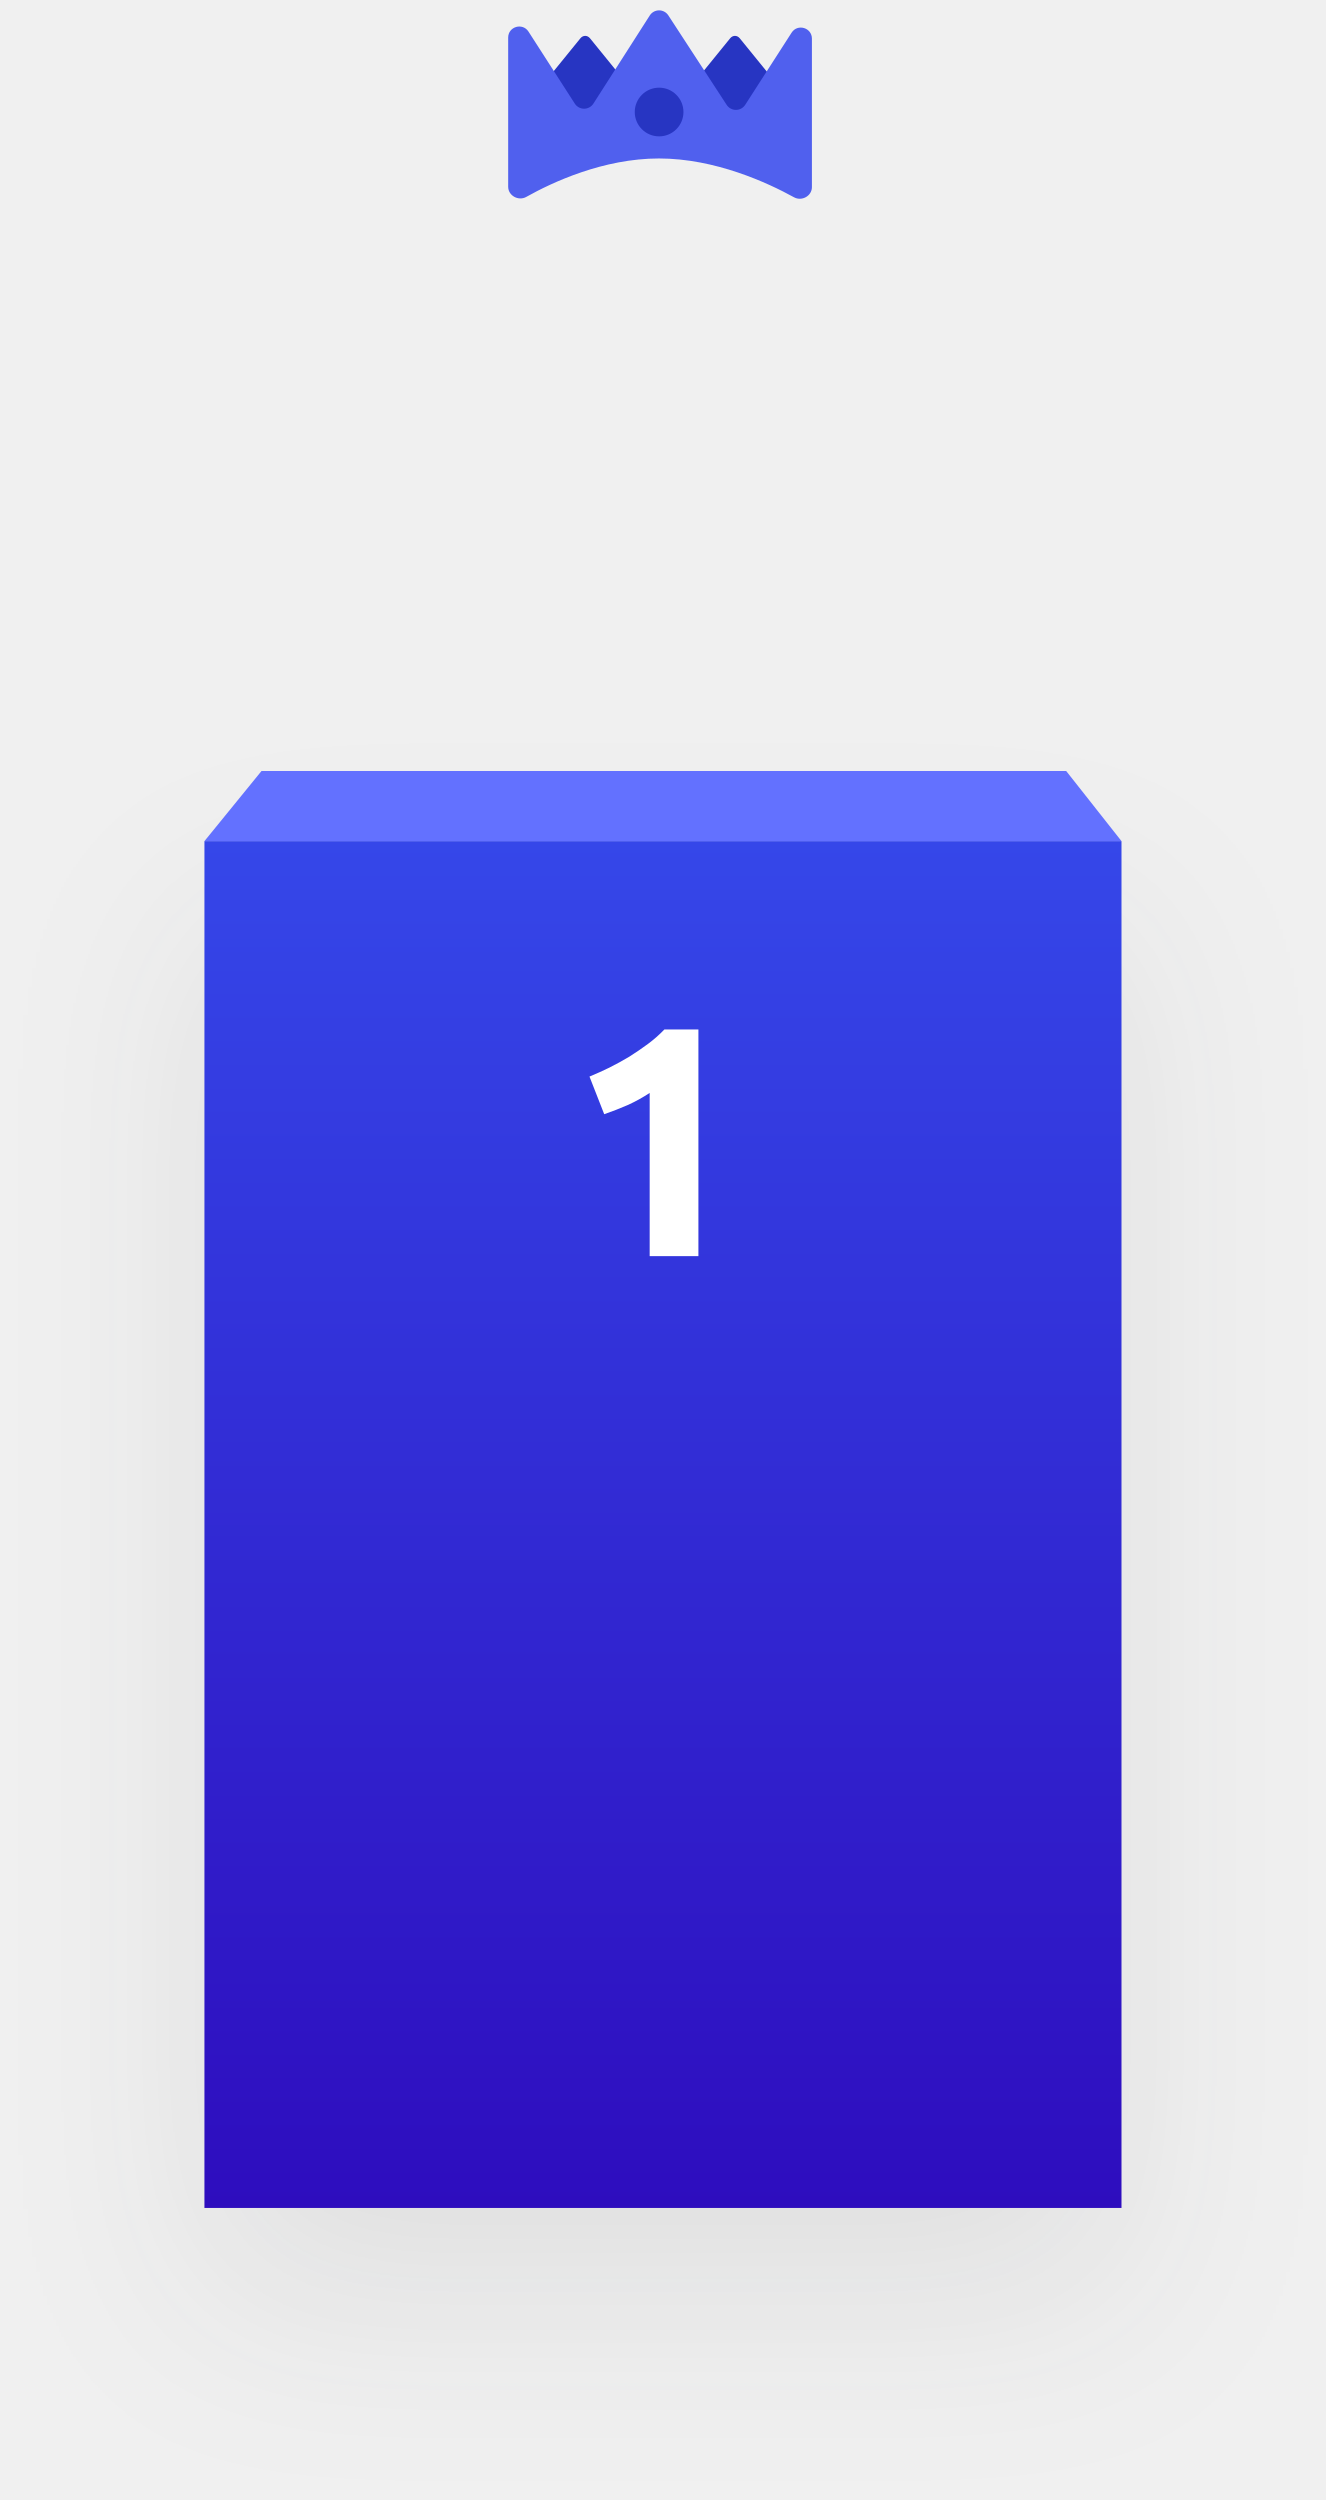
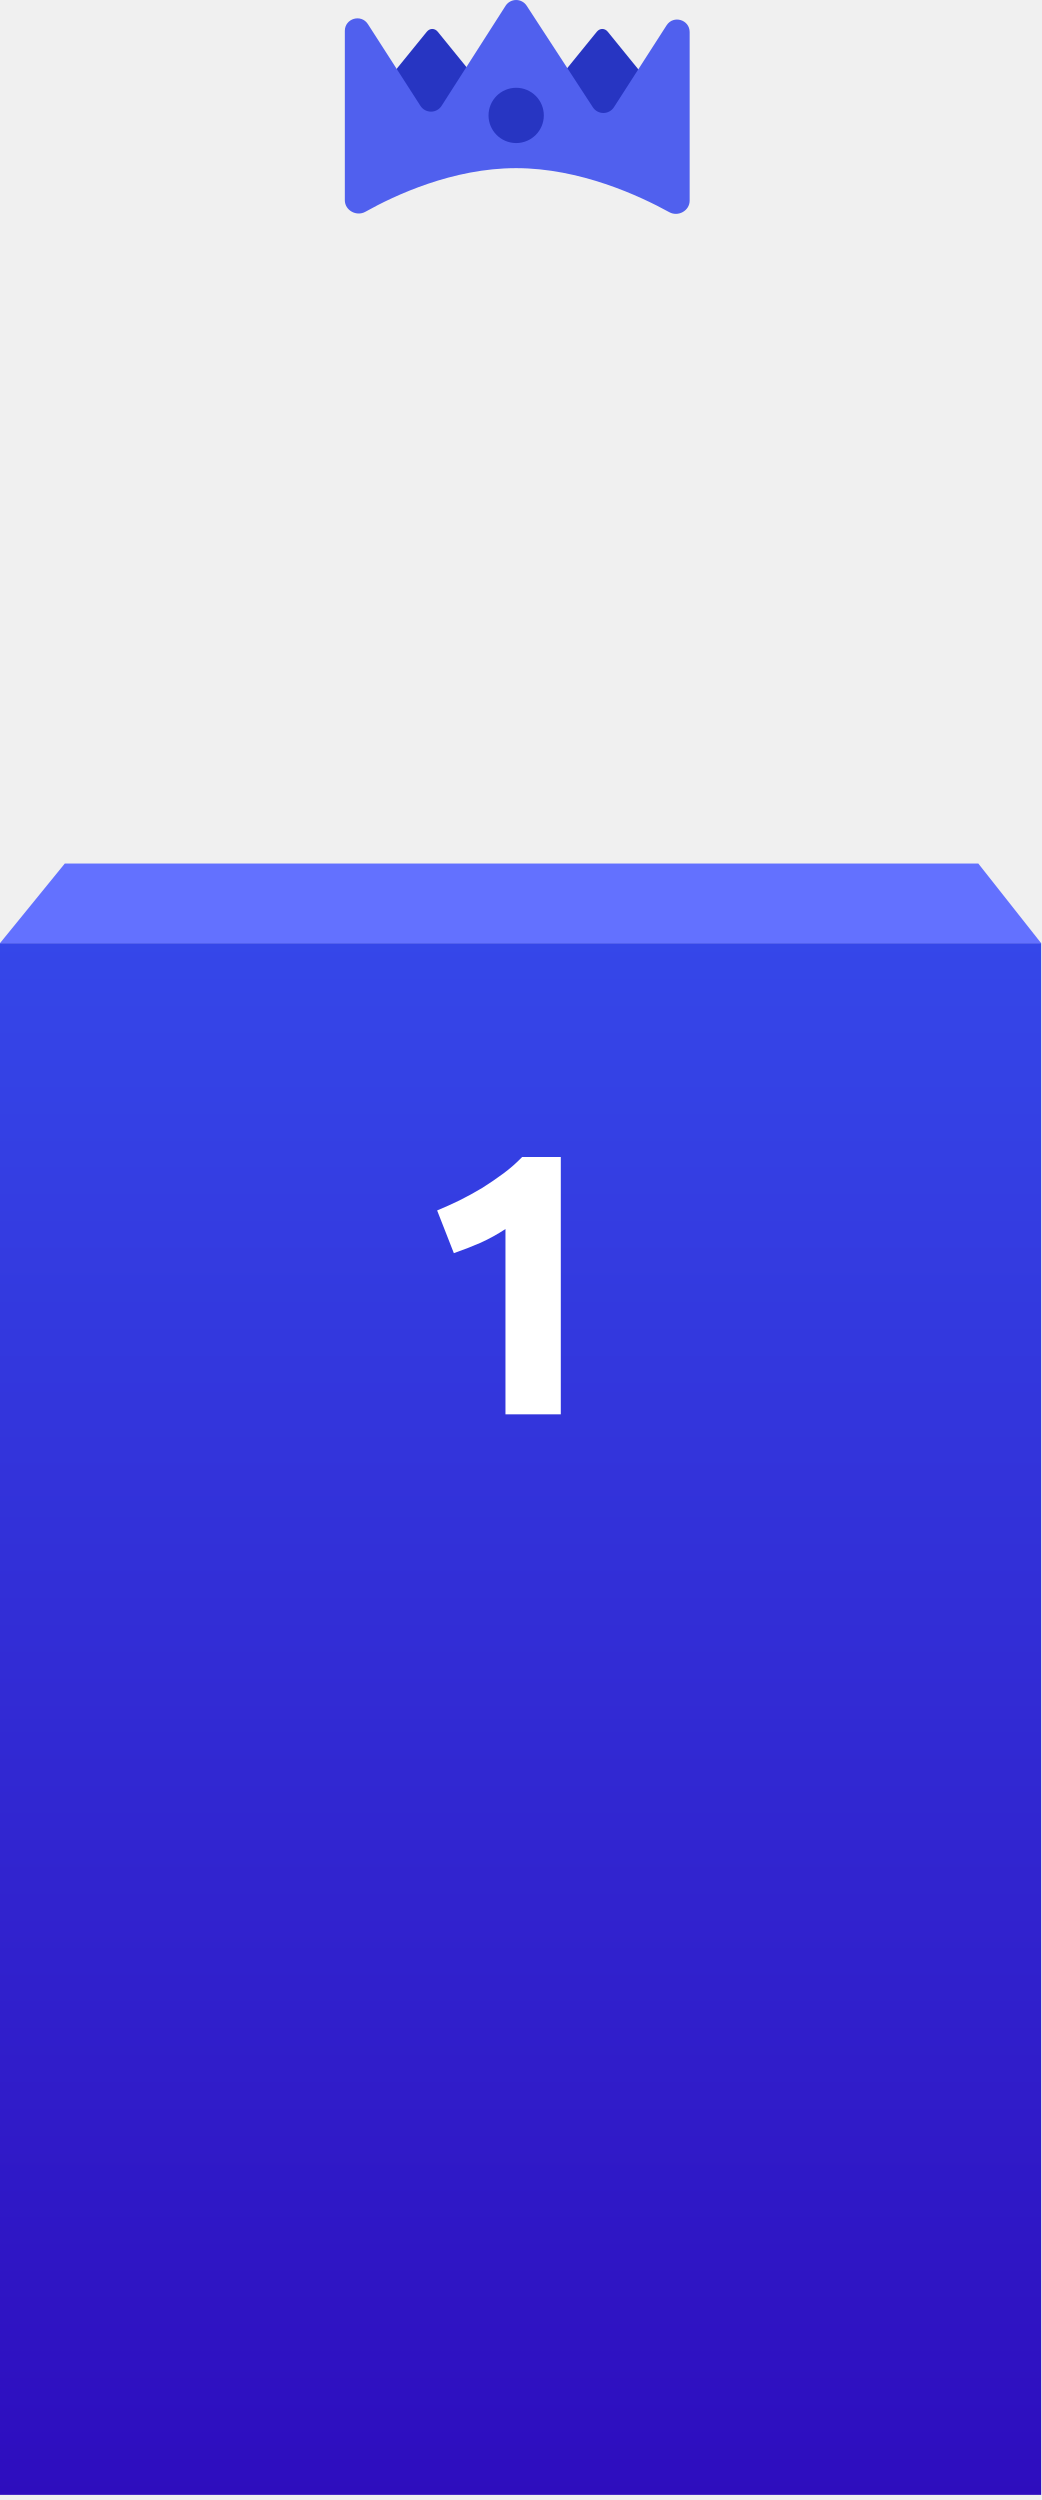
- <svg xmlns="http://www.w3.org/2000/svg" width="227" height="428" viewBox="0 0 227 428" fill="none">
-   <g filter="url(#filter0_d_26137_145039)">
-     <path d="M35 144h157v234H35V144Z" fill="url(#paint0_linear_26137_145039)" />
+ <svg xmlns="http://www.w3.org/2000/svg" width="157" height="377" viewBox="0 0 157 377" version="1.1" xml:space="preserve" fill-rule="evenodd" clip-rule="evenodd" stroke-linejoin="round" stroke-miterlimit="2">
+   <g>
+     <rect x="0" y="142.226" width="157" height="234" fill="url(#_Linear1)" fill-rule="nonzero" />
  </g>
-   <path d="M100.92 184.31a63.033 63.033 0 0 0 3.36-1.512 51.348 51.348 0 0 0 3.472-1.904 52.713 52.713 0 0 0 3.192-2.184 22.725 22.725 0 0 0 2.8-2.464h5.824v38.808h-8.344V187.11a27.222 27.222 0 0 1-3.752 2.072 55.214 55.214 0 0 1-4.032 1.568l-2.52-6.44Z" fill="white" />
-   <path d="M44.766 132 35 144h157l-9.467-12H44.766Z" fill="#6371FF" />
-   <path d="M99.36 6.562c.456-.562 1.196-.562 1.653 0l5.872 7.228c.457.561.457 1.472 0 2.034l-5.872 7.228c-.457.562-1.197.562-1.653 0l-5.873-7.228c-.457-.562-.457-1.473 0-2.034l5.873-7.228Zm25.638 0c.457-.562 1.197-.562 1.654 0l5.872 7.228c.457.561.457 1.472 0 2.034l-5.872 7.228c-.457.562-1.197.562-1.653 0l-5.873-7.228c-.457-.562-.457-1.473 0-2.034l5.872-7.228Z" fill="#2735C2" />
-   <path d="M139 6.615v25.418c0 1.518-1.731 2.475-3.061 1.742-4.523-2.493-13.5-6.645-23.12-6.645-9.538 0-18.27 4.083-22.723 6.582-1.335.749-3.096-.21-3.096-1.74V6.434c0-1.886 2.46-2.608 3.48-1.021l7.926 12.33a1.89 1.89 0 0 0 3.182-.003l9.654-15.094a1.89 1.89 0 0 1 3.176-.014l9.988 15.325a1.89 1.89 0 0 0 3.173-.01l7.942-12.354C136.54 4.007 139 4.73 139 6.615Z" fill="#5060EE" />
-   <circle cx="112.839" cy="19.178" r="4.169" fill="#2735C2" />
+   <path d="M65.92 182.536a62.788 62.788 0 0 0 3.36-1.512 51.464 51.464 0 0 0 3.472-1.904 52.893 52.893 0 0 0 3.192-2.184 22.681 22.681 0 0 0 2.8-2.464h5.824v38.808h-8.344v-27.944a27.24 27.24 0 0 1-3.752 2.072 55.366 55.366 0 0 1-4.032 1.568l-2.52-6.44Z" fill="#fff" fill-rule="nonzero" />
+   <path d="m9.766 130.226-9.766 12h157l-9.467-12H9.766Z" fill="#6371ff" fill-rule="nonzero" />
+   <path d="M64.36 4.788c.456-.562 1.196-.562 1.653 0l5.872 7.228c.457.561.457 1.472 0 2.034l-5.872 7.228c-.457.562-1.197.562-1.653 0l-5.873-7.228c-.457-.562-.457-1.473 0-2.034l5.873-7.228Zm25.638 0c.457-.562 1.197-.562 1.654 0l5.872 7.228c.457.561.457 1.472 0 2.034l-5.872 7.228c-.457.562-1.197.562-1.653 0l-5.873-7.228c-.457-.562-.457-1.473 0-2.034l5.872-7.228Z" fill="#2735c2" fill-rule="nonzero" />
+   <path d="M104 4.841v25.418c0 1.518-1.731 2.475-3.061 1.742-4.523-2.493-13.5-6.645-23.12-6.645-9.538 0-18.27 4.083-22.723 6.582-1.335.749-3.096-.21-3.096-1.74V4.66c0-1.886 2.46-2.608 3.48-1.021l7.926 12.33a1.89 1.89 0 0 0 3.182-.003L76.242.872a1.891 1.891 0 0 1 3.176-.014l9.988 15.325a1.891 1.891 0 0 0 3.173-.01l7.942-12.354C101.54 2.233 104 2.956 104 4.841Z" fill="#5060ee" fill-rule="nonzero" />
+   <circle cx="77.839" cy="17.405" r="4.169" fill="#2735c2" />
  <defs>
-     <filter id="filter0_d_26137_145039" x="0" y="124" width="227" height="304" filterUnits="userSpaceOnUse" color-interpolation-filters="sRGB">
-       <feFlood flood-opacity="0" result="BackgroundImageFix" />
-       <feColorMatrix in="SourceAlpha" type="matrix" values="0 0 0 0 0 0 0 0 0 0 0 0 0 0 0 0 0 0 127 0" result="hardAlpha" />
-       <feOffset dy="15" />
-       <feGaussianBlur stdDeviation="17.5" />
-       <feColorMatrix type="matrix" values="0 0 0 0 0.129 0 0 0 0 0.133 0 0 0 0 0.145 0 0 0 0.08 0" />
-       <feBlend mode="normal" in2="BackgroundImageFix" result="effect1_dropShadow_26137_145039" />
-       <feBlend mode="normal" in="SourceGraphic" in2="effect1_dropShadow_26137_145039" result="shape" />
-     </filter>
-     <linearGradient id="paint0_linear_26137_145039" x1="113.5" y1="144" x2="113.5" y2="378" gradientUnits="userSpaceOnUse">
-       <stop stop-color="#3547E9" />
-       <stop offset="1" stop-color="#2E0DBE" />
+     <linearGradient id="_Linear1" x1="0" y1="0" x2="1" y2="0" gradientUnits="userSpaceOnUse" gradientTransform="matrix(1.43284e-14,234,-234,1.43284e-14,78.5,142.226)">
+       <stop offset="0" stop-color="#3547e9" stop-opacity="1" />
+       <stop offset="1" stop-color="#2e0dbe" stop-opacity="1" />
    </linearGradient>
  </defs>
</svg>
